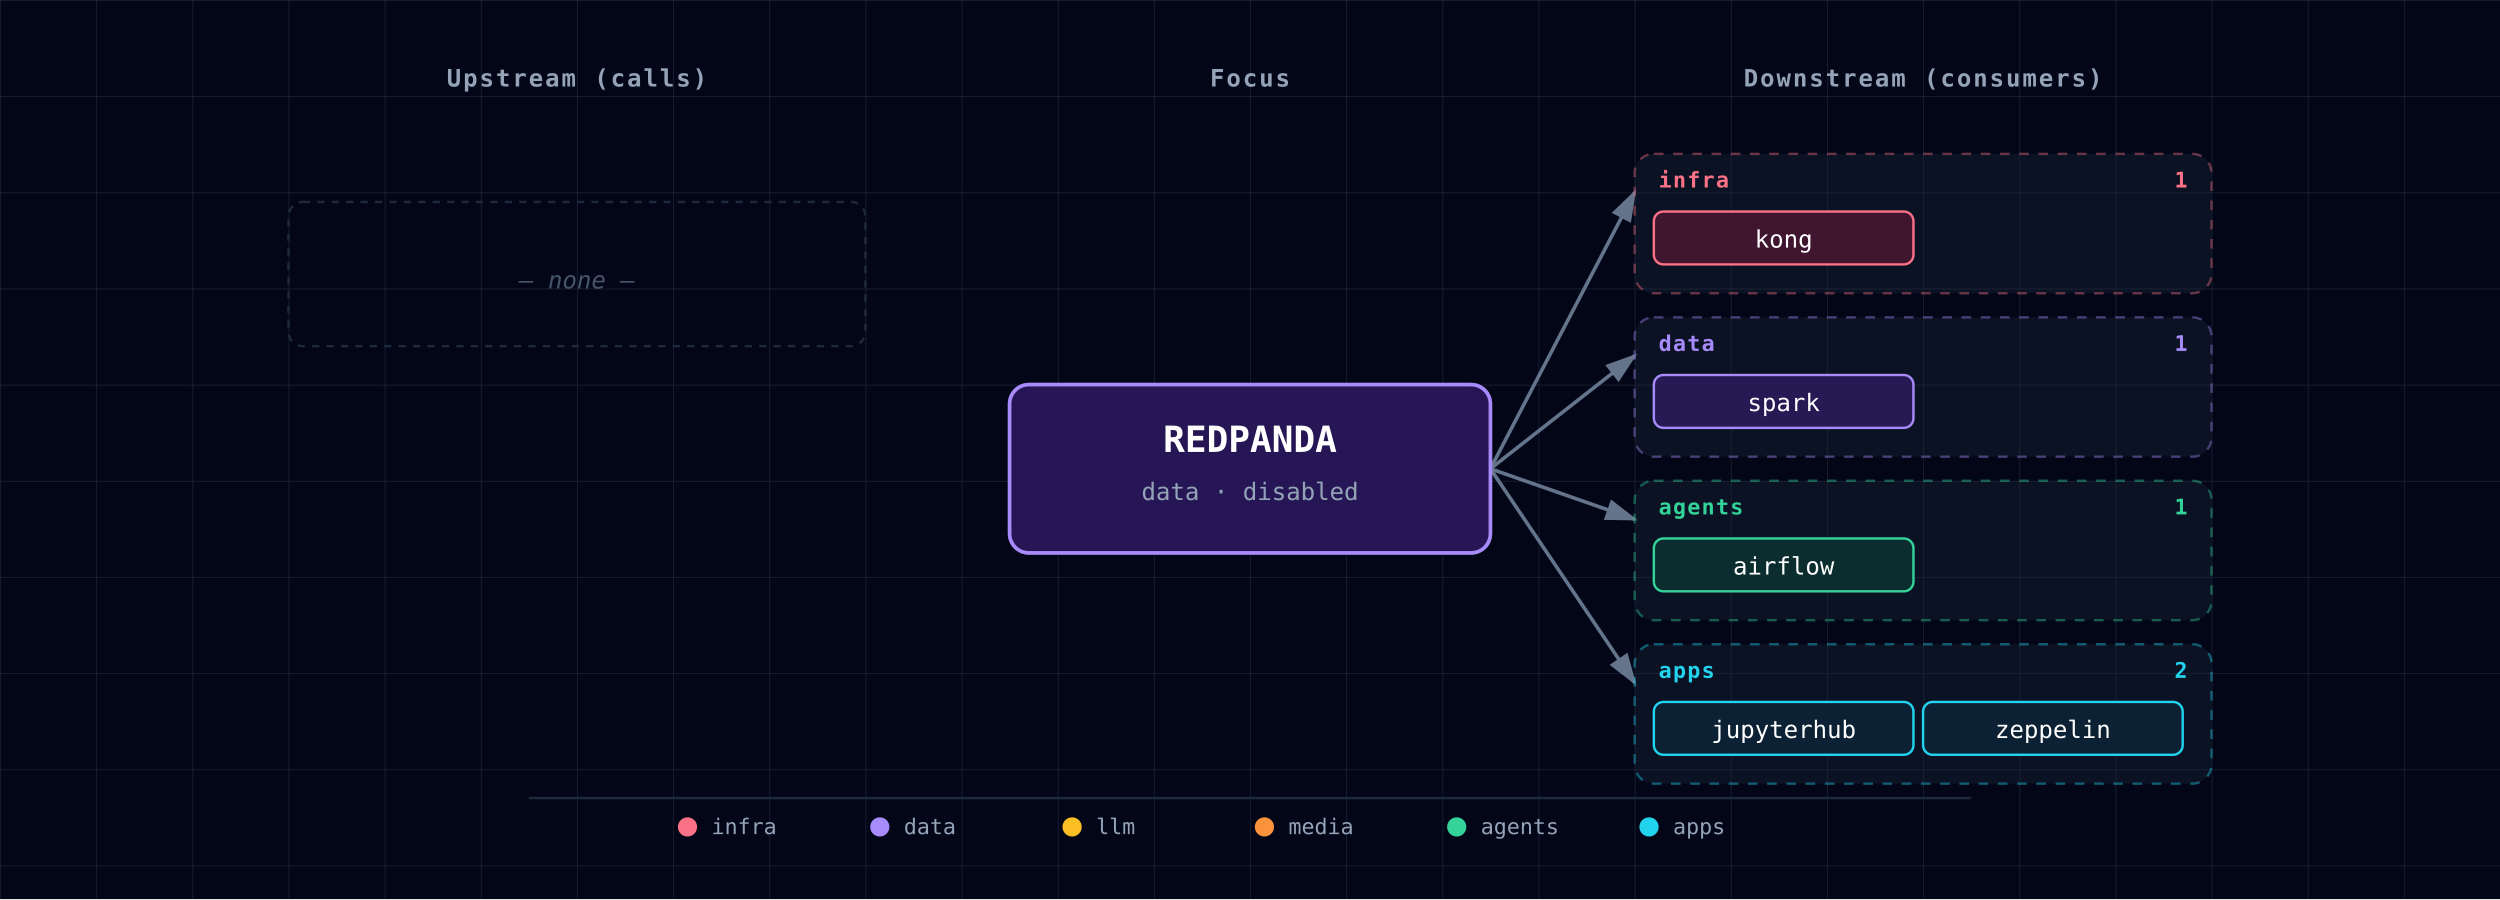
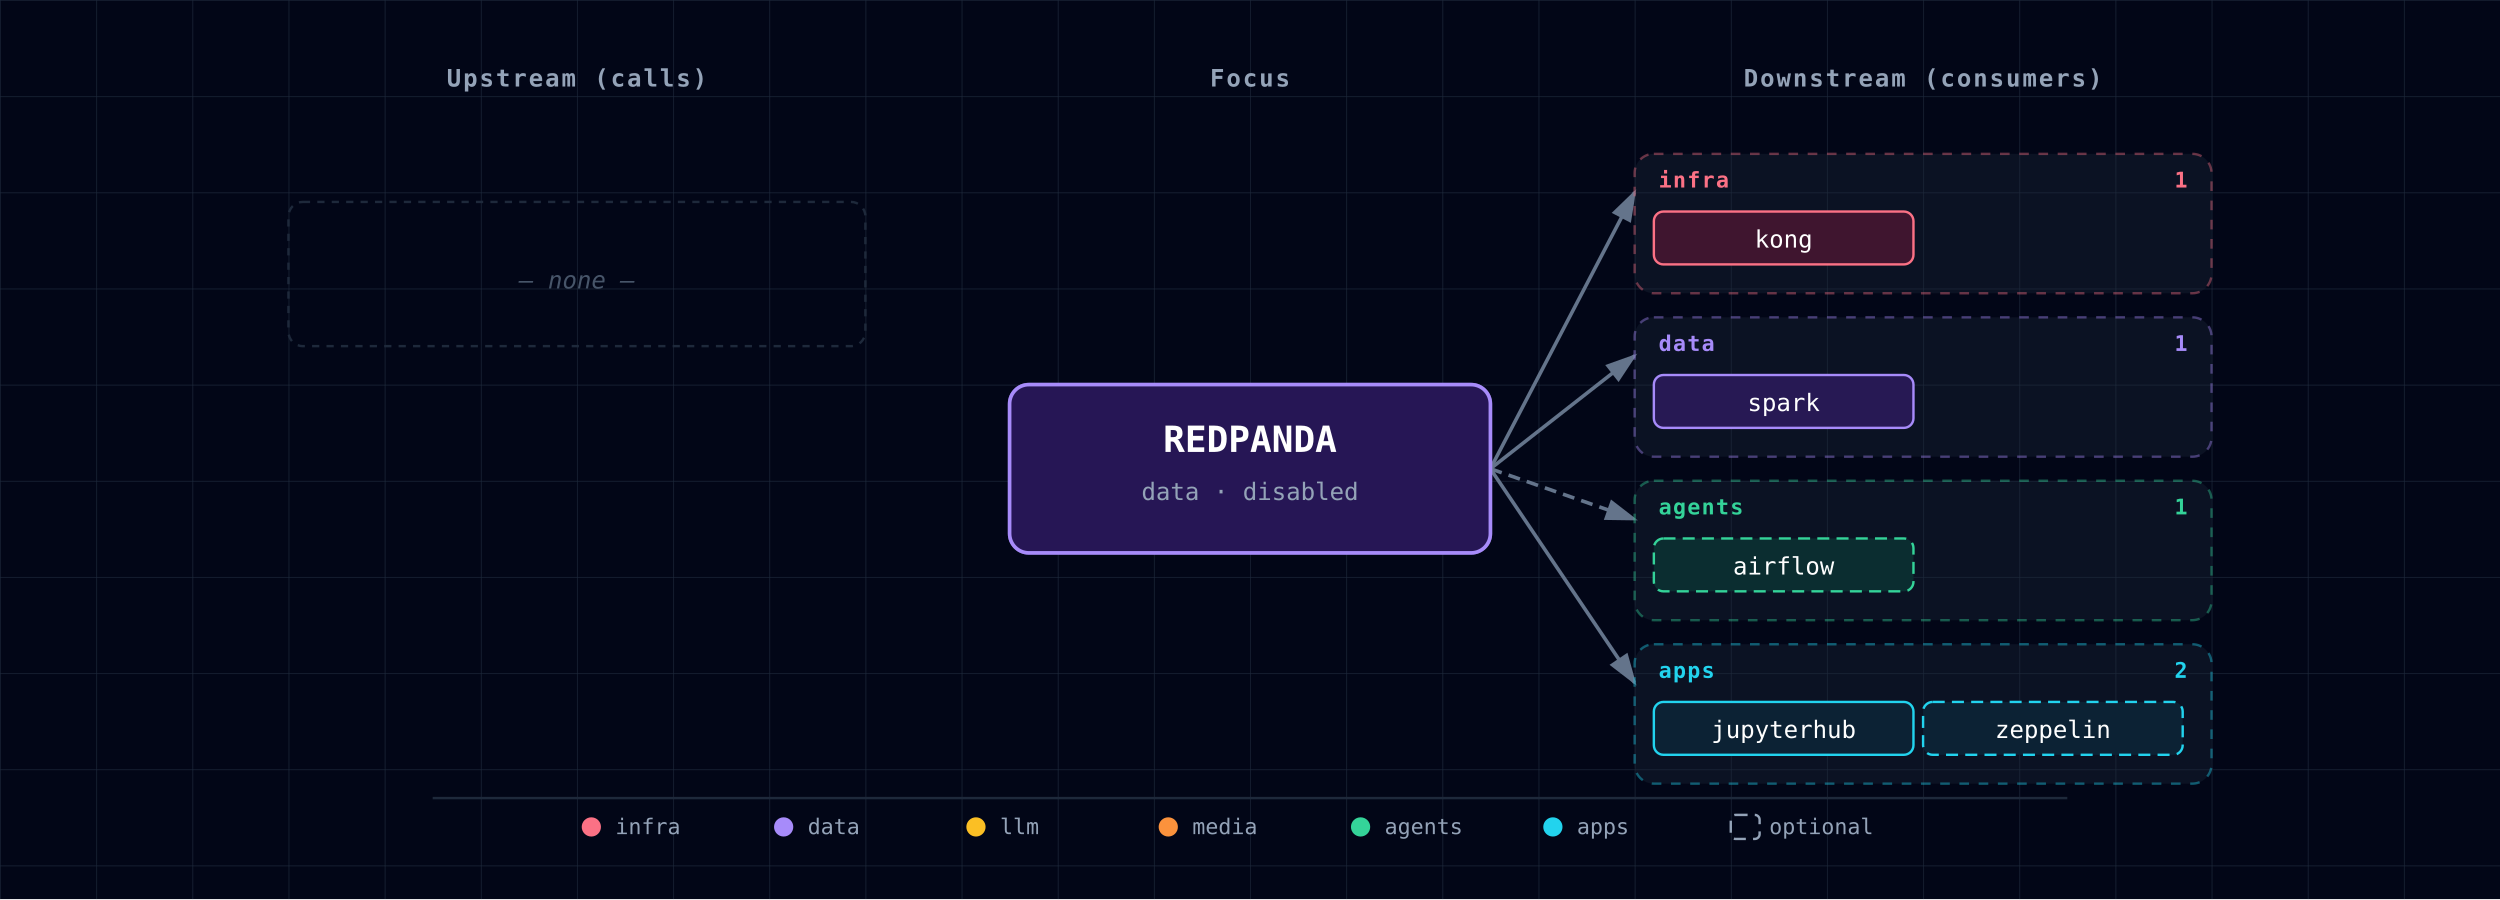
<svg xmlns="http://www.w3.org/2000/svg" viewBox="0 0 1040 374" font-family="'JetBrains Mono', 'Fira Code', Menlo, Consolas, monospace">
  <defs>
    <pattern id="grid" width="40" height="40" patternUnits="userSpaceOnUse">
      <path d="M 40 0 L 0 0 0 40" fill="none" stroke="#1e293b" stroke-width="0.5" />
    </pattern>
    <marker id="arrowhead" markerWidth="9" markerHeight="6" refX="8" refY="3" orient="auto">
      <polygon points="0 0, 9 3, 0 6" fill="#64748b" />
    </marker>
    <filter id="focus-glow" x="-50%" y="-50%" width="200%" height="200%">
      <feGaussianBlur in="SourceAlpha" stdDeviation="6" />
      <feFlood flood-color="#a78bfa" flood-opacity="0.6" />
      <feComposite in2="SourceAlpha" operator="in" />
      <feMerge>
        <feMergeNode />
        <feMergeNode in="SourceGraphic" />
      </feMerge>
    </filter>
  </defs>
  <rect width="1040" height="374" fill="#020617" />
  <rect width="1040" height="374" fill="url(#grid)" />
  <text x="240" y="36" fill="#94a3b8" font-size="10" font-weight="600" text-anchor="middle" letter-spacing="0.08em">Upstream (calls)</text>
  <text x="520" y="36" fill="#94a3b8" font-size="10" font-weight="600" text-anchor="middle" letter-spacing="0.08em">Focus</text>
  <text x="800" y="36" fill="#94a3b8" font-size="10" font-weight="600" text-anchor="middle" letter-spacing="0.08em">Downstream (consumers)</text>
  <line x1="620" y1="195" x2="680" y2="80" stroke="#64748b" stroke-width="1.5" marker-end="url(#arrowhead)" />
  <line x1="620" y1="195" x2="680" y2="148" stroke="#64748b" stroke-width="1.5" marker-end="url(#arrowhead)" />
-   <line x1="620" y1="195" x2="680" y2="216" stroke="#64748b" stroke-width="1.5" marker-end="url(#arrowhead)" />
+   <line x1="620" y1="195" x2="680" y2="216" stroke="#64748b" stroke-width="1.5" stroke-dasharray="5,3" marker-end="url(#arrowhead)" />
  <line x1="620" y1="195" x2="680" y2="284" stroke="#64748b" stroke-width="1.5" marker-end="url(#arrowhead)" />
  <g>
    <rect x="120" y="84" width="240" height="60" rx="6" fill="none" stroke="#1e293b" stroke-width="1" stroke-dasharray="3,3" />
    <text x="240" y="120" fill="#475569" font-size="10" font-style="italic" text-anchor="middle">— none —</text>
  </g>
  <g>
    <g class="cluster">
      <rect x="680" y="64" width="240" height="58" rx="8" fill="rgba(30,41,59,0.35)" stroke="#fb7185" stroke-width="1" stroke-dasharray="4,4" stroke-opacity="0.4" />
      <text x="690" y="78" fill="#fb7185" font-size="9" font-weight="700" text-anchor="start" style="letter-spacing:0.06em;text-transform:uppercase;">infra</text>
      <text x="910" y="78" fill="#fb7185" font-size="9" font-weight="600" text-anchor="end">1</text>
    </g>
    <g>
      <rect x="688" y="88" width="108" height="22" rx="4" fill="#0f172a" />
      <rect x="688" y="88" width="108" height="22" rx="4" fill="rgba(136, 19, 55, 0.4)" stroke="#fb7185" stroke-width="1" />
      <text x="742" y="103" fill="white" font-size="10" text-anchor="middle">kong</text>
    </g>
    <g class="cluster">
      <rect x="680" y="132" width="240" height="58" rx="8" fill="rgba(30,41,59,0.35)" stroke="#a78bfa" stroke-width="1" stroke-dasharray="4,4" stroke-opacity="0.4" />
      <text x="690" y="146" fill="#a78bfa" font-size="9" font-weight="700" text-anchor="start" style="letter-spacing:0.06em;text-transform:uppercase;">data</text>
      <text x="910" y="146" fill="#a78bfa" font-size="9" font-weight="600" text-anchor="end">1</text>
    </g>
    <g>
      <rect x="688" y="156" width="108" height="22" rx="4" fill="#0f172a" />
      <rect x="688" y="156" width="108" height="22" rx="4" fill="rgba(76, 29, 149, 0.4)" stroke="#a78bfa" stroke-width="1" />
      <text x="742" y="171" fill="white" font-size="10" text-anchor="middle">spark</text>
    </g>
    <g class="cluster">
      <rect x="680" y="200" width="240" height="58" rx="8" fill="rgba(30,41,59,0.35)" stroke="#34d399" stroke-width="1" stroke-dasharray="4,4" stroke-opacity="0.4" />
      <text x="690" y="214" fill="#34d399" font-size="9" font-weight="700" text-anchor="start" style="letter-spacing:0.06em;text-transform:uppercase;">agents</text>
      <text x="910" y="214" fill="#34d399" font-size="9" font-weight="600" text-anchor="end">1</text>
    </g>
    <g>
      <rect x="688" y="224" width="108" height="22" rx="4" fill="#0f172a" />
-       <rect x="688" y="224" width="108" height="22" rx="4" fill="rgba(6, 78, 59, 0.4)" stroke="#34d399" stroke-width="1" />
+       <rect x="688" y="224" width="108" height="22" rx="4" fill="rgba(6, 78, 59, 0.4)" stroke="#34d399" stroke-width="1" stroke-dasharray="5,3" />
      <text x="742" y="239" fill="white" font-size="10" text-anchor="middle">airflow</text>
    </g>
    <g class="cluster">
      <rect x="680" y="268" width="240" height="58" rx="8" fill="rgba(30,41,59,0.35)" stroke="#22d3ee" stroke-width="1" stroke-dasharray="4,4" stroke-opacity="0.4" />
      <text x="690" y="282" fill="#22d3ee" font-size="9" font-weight="700" text-anchor="start" style="letter-spacing:0.06em;text-transform:uppercase;">apps</text>
      <text x="910" y="282" fill="#22d3ee" font-size="9" font-weight="600" text-anchor="end">2</text>
    </g>
    <g>
      <rect x="688" y="292" width="108" height="22" rx="4" fill="#0f172a" />
      <rect x="688" y="292" width="108" height="22" rx="4" fill="rgba(8, 51, 68, 0.4)" stroke="#22d3ee" stroke-width="1" />
      <text x="742" y="307" fill="white" font-size="10" text-anchor="middle">jupyterhub</text>
    </g>
    <g>
      <rect x="800" y="292" width="108" height="22" rx="4" fill="#0f172a" />
-       <rect x="800" y="292" width="108" height="22" rx="4" fill="rgba(8, 51, 68, 0.4)" stroke="#22d3ee" stroke-width="1" />
+       <rect x="800" y="292" width="108" height="22" rx="4" fill="rgba(8, 51, 68, 0.4)" stroke="#22d3ee" stroke-width="1" stroke-dasharray="5,3" />
      <text x="854" y="307" fill="white" font-size="10" text-anchor="middle">zeppelin</text>
    </g>
  </g>
  <g class="focus" filter="url(#focus-glow)">
    <rect x="420" y="160" width="200" height="70" rx="8" fill="#0f172a" />
    <rect x="420" y="160" width="200" height="70" rx="8" fill="rgba(76, 29, 149, 0.4)" stroke="#a78bfa" stroke-width="1.5" />
    <text x="520" y="188" fill="white" font-size="15" font-weight="700" text-anchor="middle">REDPANDA</text>
    <text x="520" y="208" fill="#94a3b8" font-size="10" text-anchor="middle">data · disabled</text>
  </g>
  <g class="legend">
-     <line x1="220" y1="332" x2="820" y2="332" stroke="#1e293b" stroke-width="1" />
-     <circle cx="286" cy="344" r="4" fill="#fb7185" />
-     <text x="296" y="347" fill="#94a3b8" font-size="9" font-weight="400" text-anchor="start">infra</text>
-     <circle cx="366" cy="344" r="4" fill="#a78bfa" />
-     <text x="376" y="347" fill="#94a3b8" font-size="9" font-weight="400" text-anchor="start">data</text>
-     <circle cx="446" cy="344" r="4" fill="#fbbf24" />
-     <text x="456" y="347" fill="#94a3b8" font-size="9" font-weight="400" text-anchor="start">llm</text>
-     <circle cx="526" cy="344" r="4" fill="#fb923c" />
-     <text x="536" y="347" fill="#94a3b8" font-size="9" font-weight="400" text-anchor="start">media</text>
-     <circle cx="606" cy="344" r="4" fill="#34d399" />
-     <text x="616" y="347" fill="#94a3b8" font-size="9" font-weight="400" text-anchor="start">agents</text>
-     <circle cx="686" cy="344" r="4" fill="#22d3ee" />
-     <text x="696" y="347" fill="#94a3b8" font-size="9" font-weight="400" text-anchor="start">apps</text>
+     <line x1="180" y1="332" x2="860" y2="332" stroke="#1e293b" stroke-width="1" />
+     <circle cx="246" cy="344" r="4" fill="#fb7185" />
+     <text x="256" y="347" fill="#94a3b8" font-size="9" font-weight="400" text-anchor="start">infra</text>
+     <circle cx="326" cy="344" r="4" fill="#a78bfa" />
+     <text x="336" y="347" fill="#94a3b8" font-size="9" font-weight="400" text-anchor="start">data</text>
+     <circle cx="406" cy="344" r="4" fill="#fbbf24" />
+     <text x="416" y="347" fill="#94a3b8" font-size="9" font-weight="400" text-anchor="start">llm</text>
+     <circle cx="486" cy="344" r="4" fill="#fb923c" />
+     <text x="496" y="347" fill="#94a3b8" font-size="9" font-weight="400" text-anchor="start">media</text>
+     <circle cx="566" cy="344" r="4" fill="#34d399" />
+     <text x="576" y="347" fill="#94a3b8" font-size="9" font-weight="400" text-anchor="start">agents</text>
+     <circle cx="646" cy="344" r="4" fill="#22d3ee" />
+     <text x="656" y="347" fill="#94a3b8" font-size="9" font-weight="400" text-anchor="start">apps</text>
+     <rect x="720" y="339" width="12" height="10" rx="2" fill="none" stroke="#94a3b8" stroke-width="1" stroke-dasharray="5,3" />
+     <text x="736" y="347" fill="#94a3b8" font-size="9" font-weight="400" text-anchor="start">optional</text>
  </g>
</svg>
